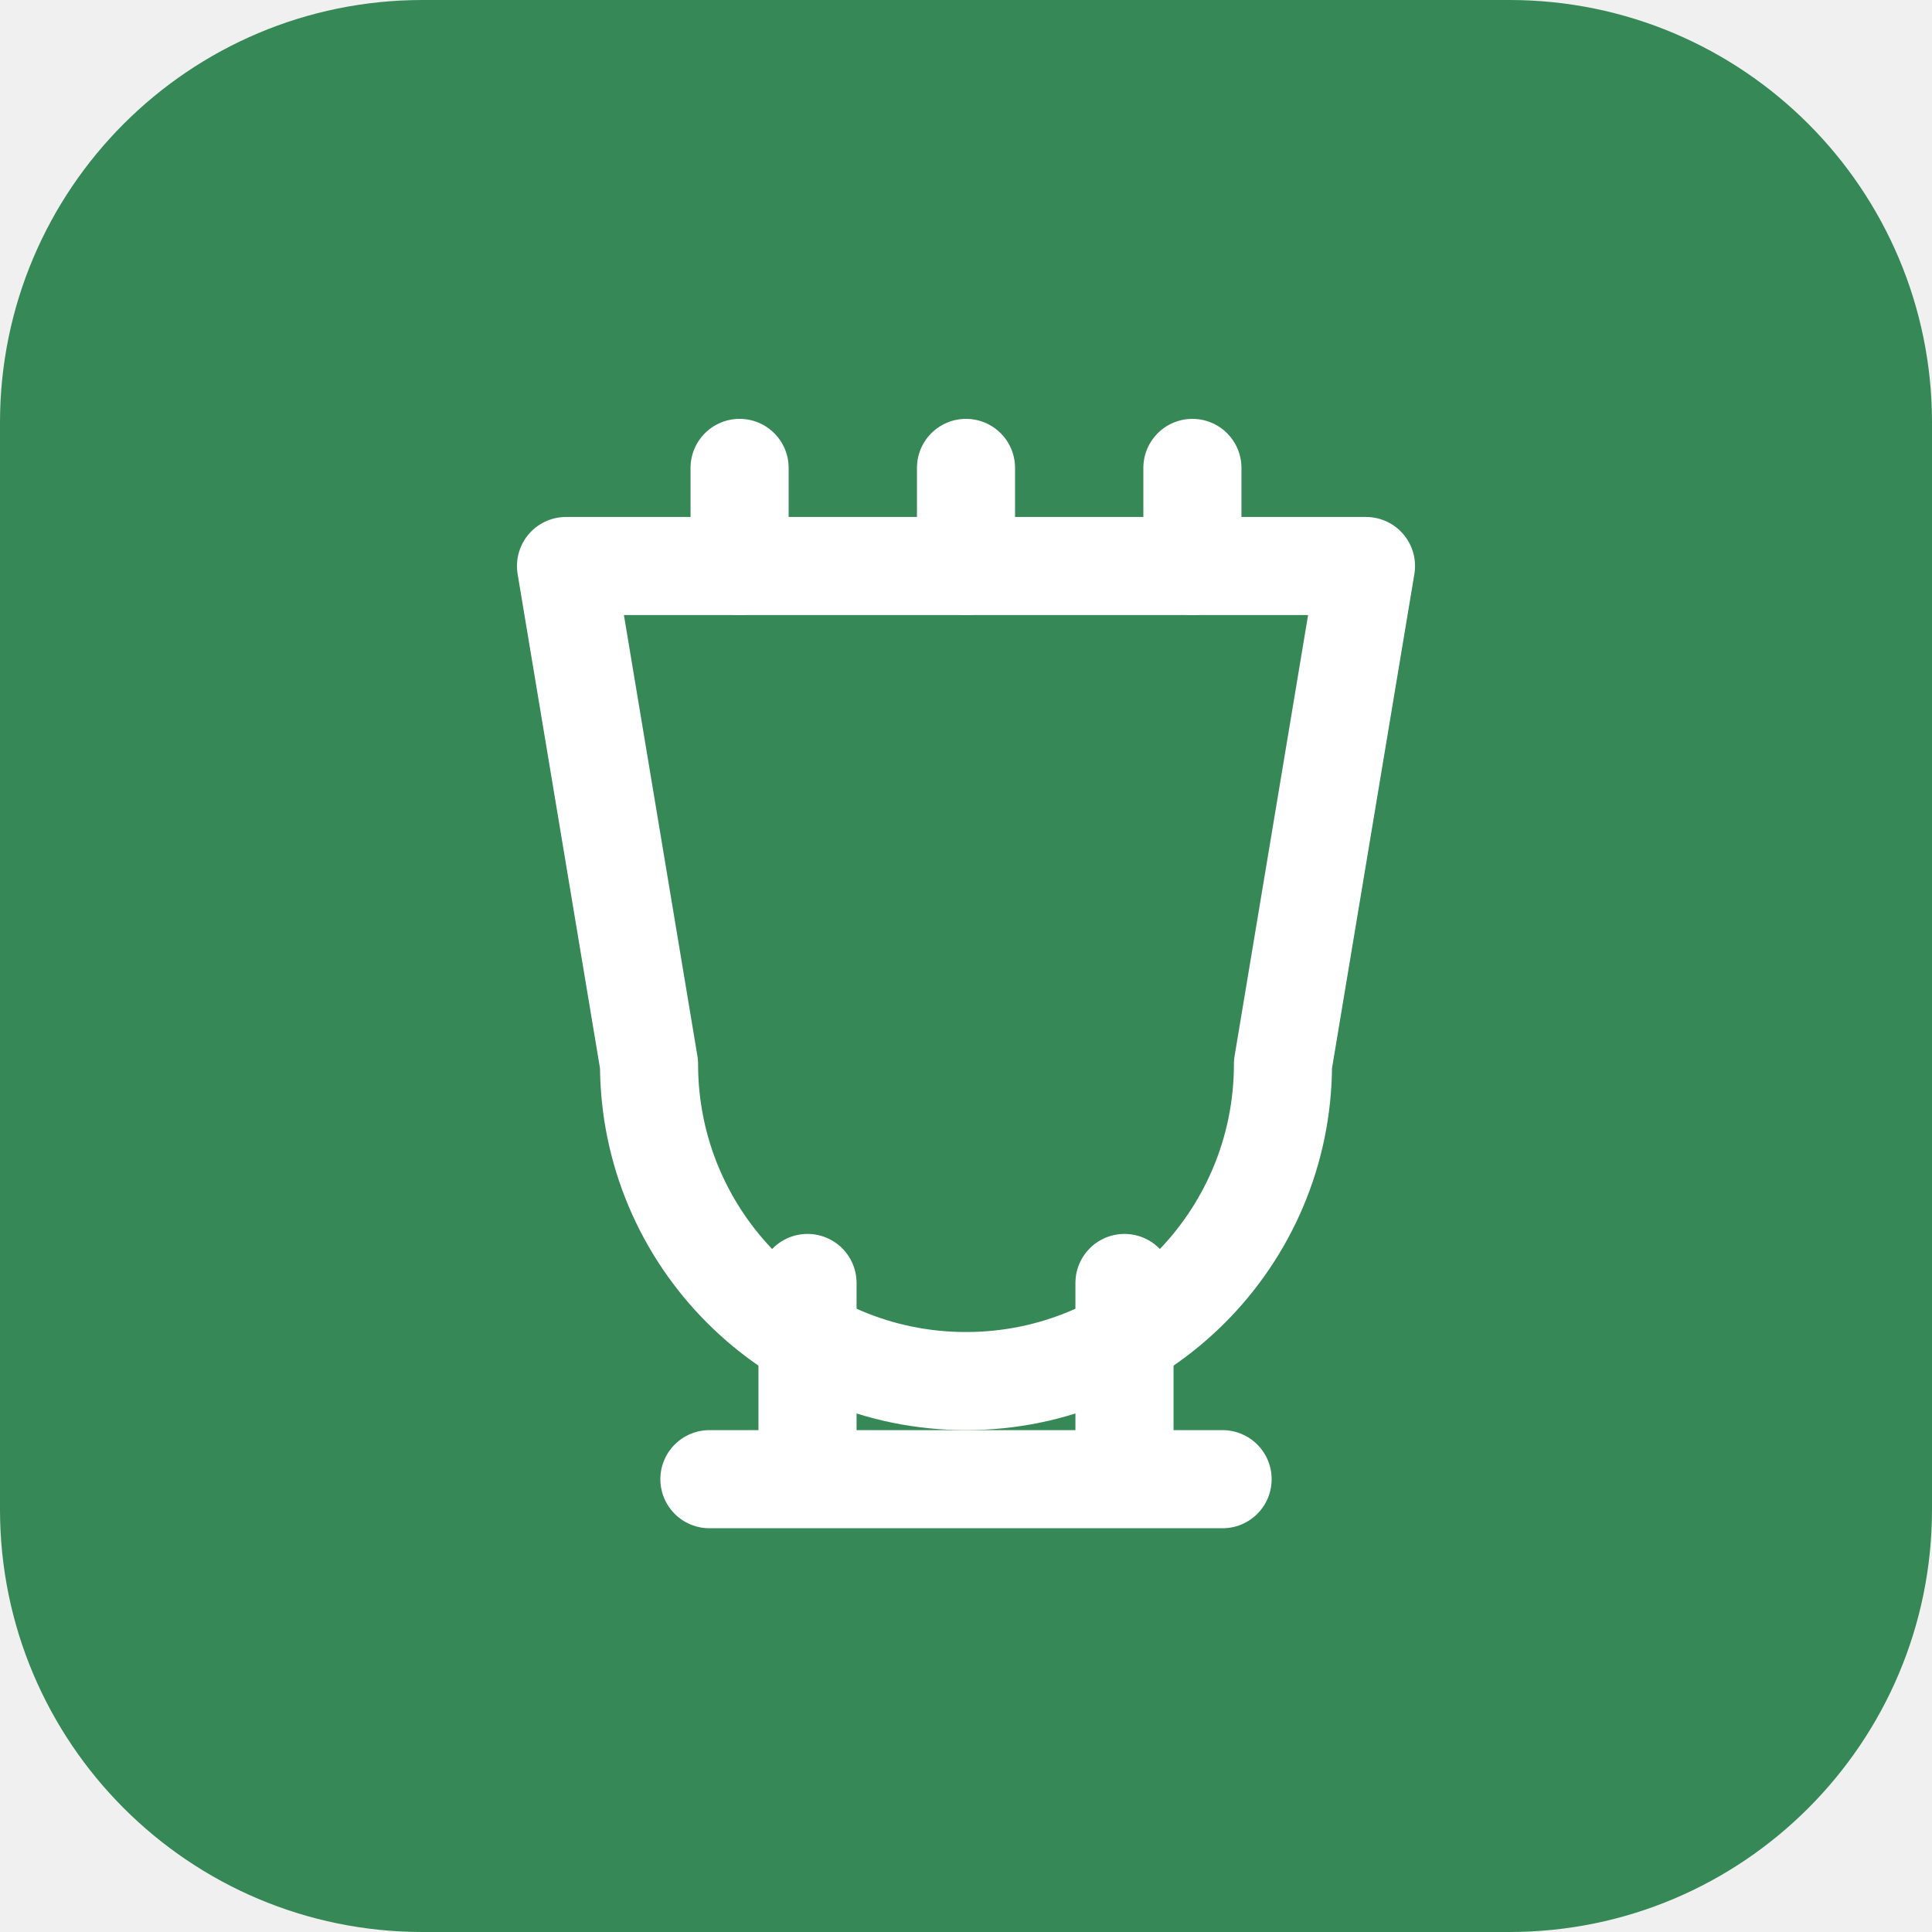
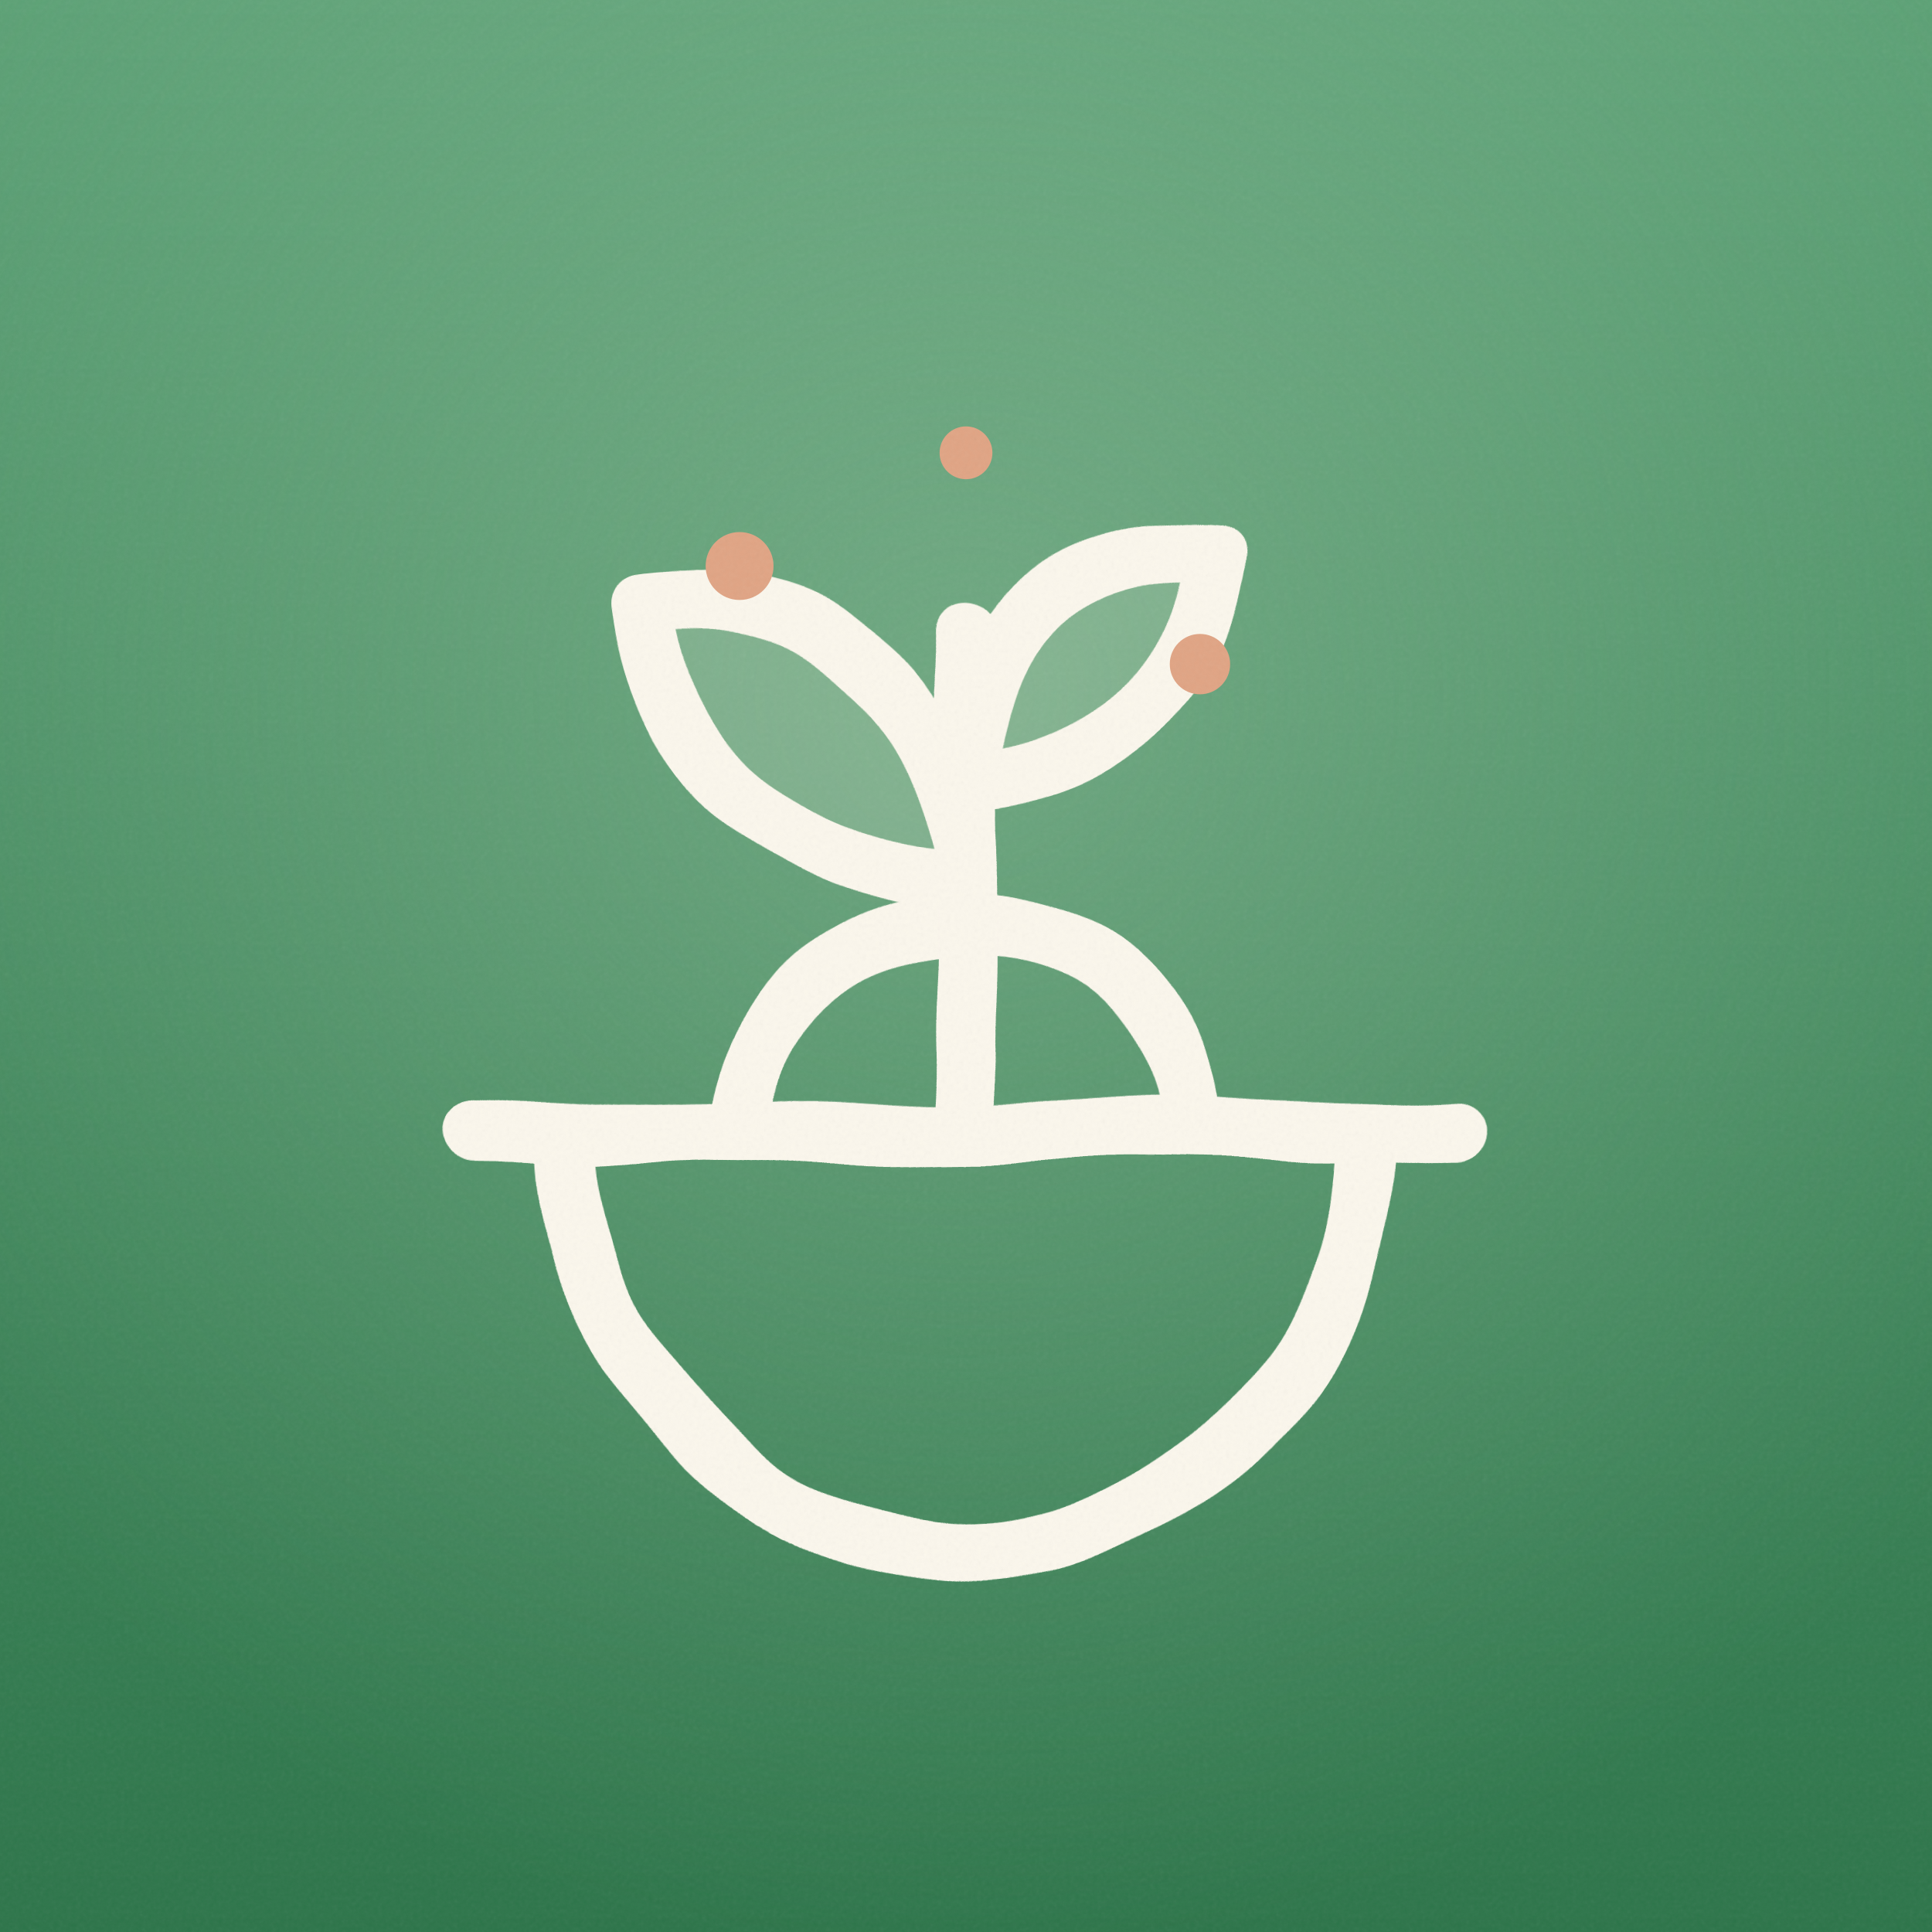
<svg xmlns="http://www.w3.org/2000/svg" viewBox="0 0 512 512">
-   <rect width="512" height="512" rx="112" fill="#368856" />
-   <g fill="none" stroke="#ffffff" stroke-width="26" stroke-linecap="round" stroke-linejoin="round">
-     <path d="M150 150 h212 l-22 132 a84 84 0 0 1 -168 0 z" />
-     <path d="M196 150 v-26 M256 150 v-26 M316 150 v-26" />
-     <path d="M214 340 v52 M298 340 v52 M188 392 h136" />
+   <defs>
+     <linearGradient id="bg" x1="0" y1="0" x2="0" y2="1">
+       <stop offset="0" stop-color="#5aa074" />
+       <stop offset="1" stop-color="#2c7449" />
+     </linearGradient>
+     <radialGradient id="glow" cx="0.5" cy="0.36" r="0.65">
+       <stop offset="0" stop-color="#9cc4a3" stop-opacity="0.45" />
+       <stop offset="1" stop-color="#9cc4a3" stop-opacity="0" />
+     </radialGradient>
+     <filter id="paint" x="-8%" y="-8%" width="116%" height="116%">
+       <feTurbulence type="fractalNoise" baseFrequency="0.018" numOctaves="2" seed="7" result="n" />
+       <feDisplacementMap in="SourceGraphic" in2="n" scale="6.5" xChannelSelector="R" yChannelSelector="G" />
+     </filter>
+     <filter id="grain">
+       <feTurbulence type="fractalNoise" baseFrequency="0.85" numOctaves="2" stitchTiles="stitch" />
+       <feColorMatrix type="saturate" values="0" />
+     </filter>
+   </defs>
+   <rect width="512" height="512" fill="url(#bg)" />
+   <rect width="512" height="512" fill="url(#glow)" />
+   <g filter="url(#paint)" fill="none" stroke="#fbf7ec" stroke-width="16" stroke-linecap="round" stroke-linejoin="round">
+     <path d="M150 300 h212 c0 64 -52 112 -106 112 s-106 -48 -106 -112 z" />
+     <path d="M196 300 c4 -34 28 -56 60 -56 s56 22 60 56" />
+     <path d="M126 300 h260" />
+     <path d="M256 296 V168" />
+     <path d="M256 232 c-46 0 -80 -26 -86 -72 46 -6 82 22 86 72 z" fill="#fbf7ec" fill-opacity="0.16" />
+     <path d="M256 206 c34 0 62 -22 66 -60 -34 -4 -62 16 -66 60 z" fill="#fbf7ec" fill-opacity="0.16" />
  </g>
+   <g fill="#e0a484">
+     <circle cx="196" cy="150" r="9" />
+     <circle cx="318" cy="176" r="8" />
+     <circle cx="256" cy="120" r="7" />
+   </g>
+   <rect width="512" height="512" filter="url(#grain)" opacity="0.07" />
</svg>
